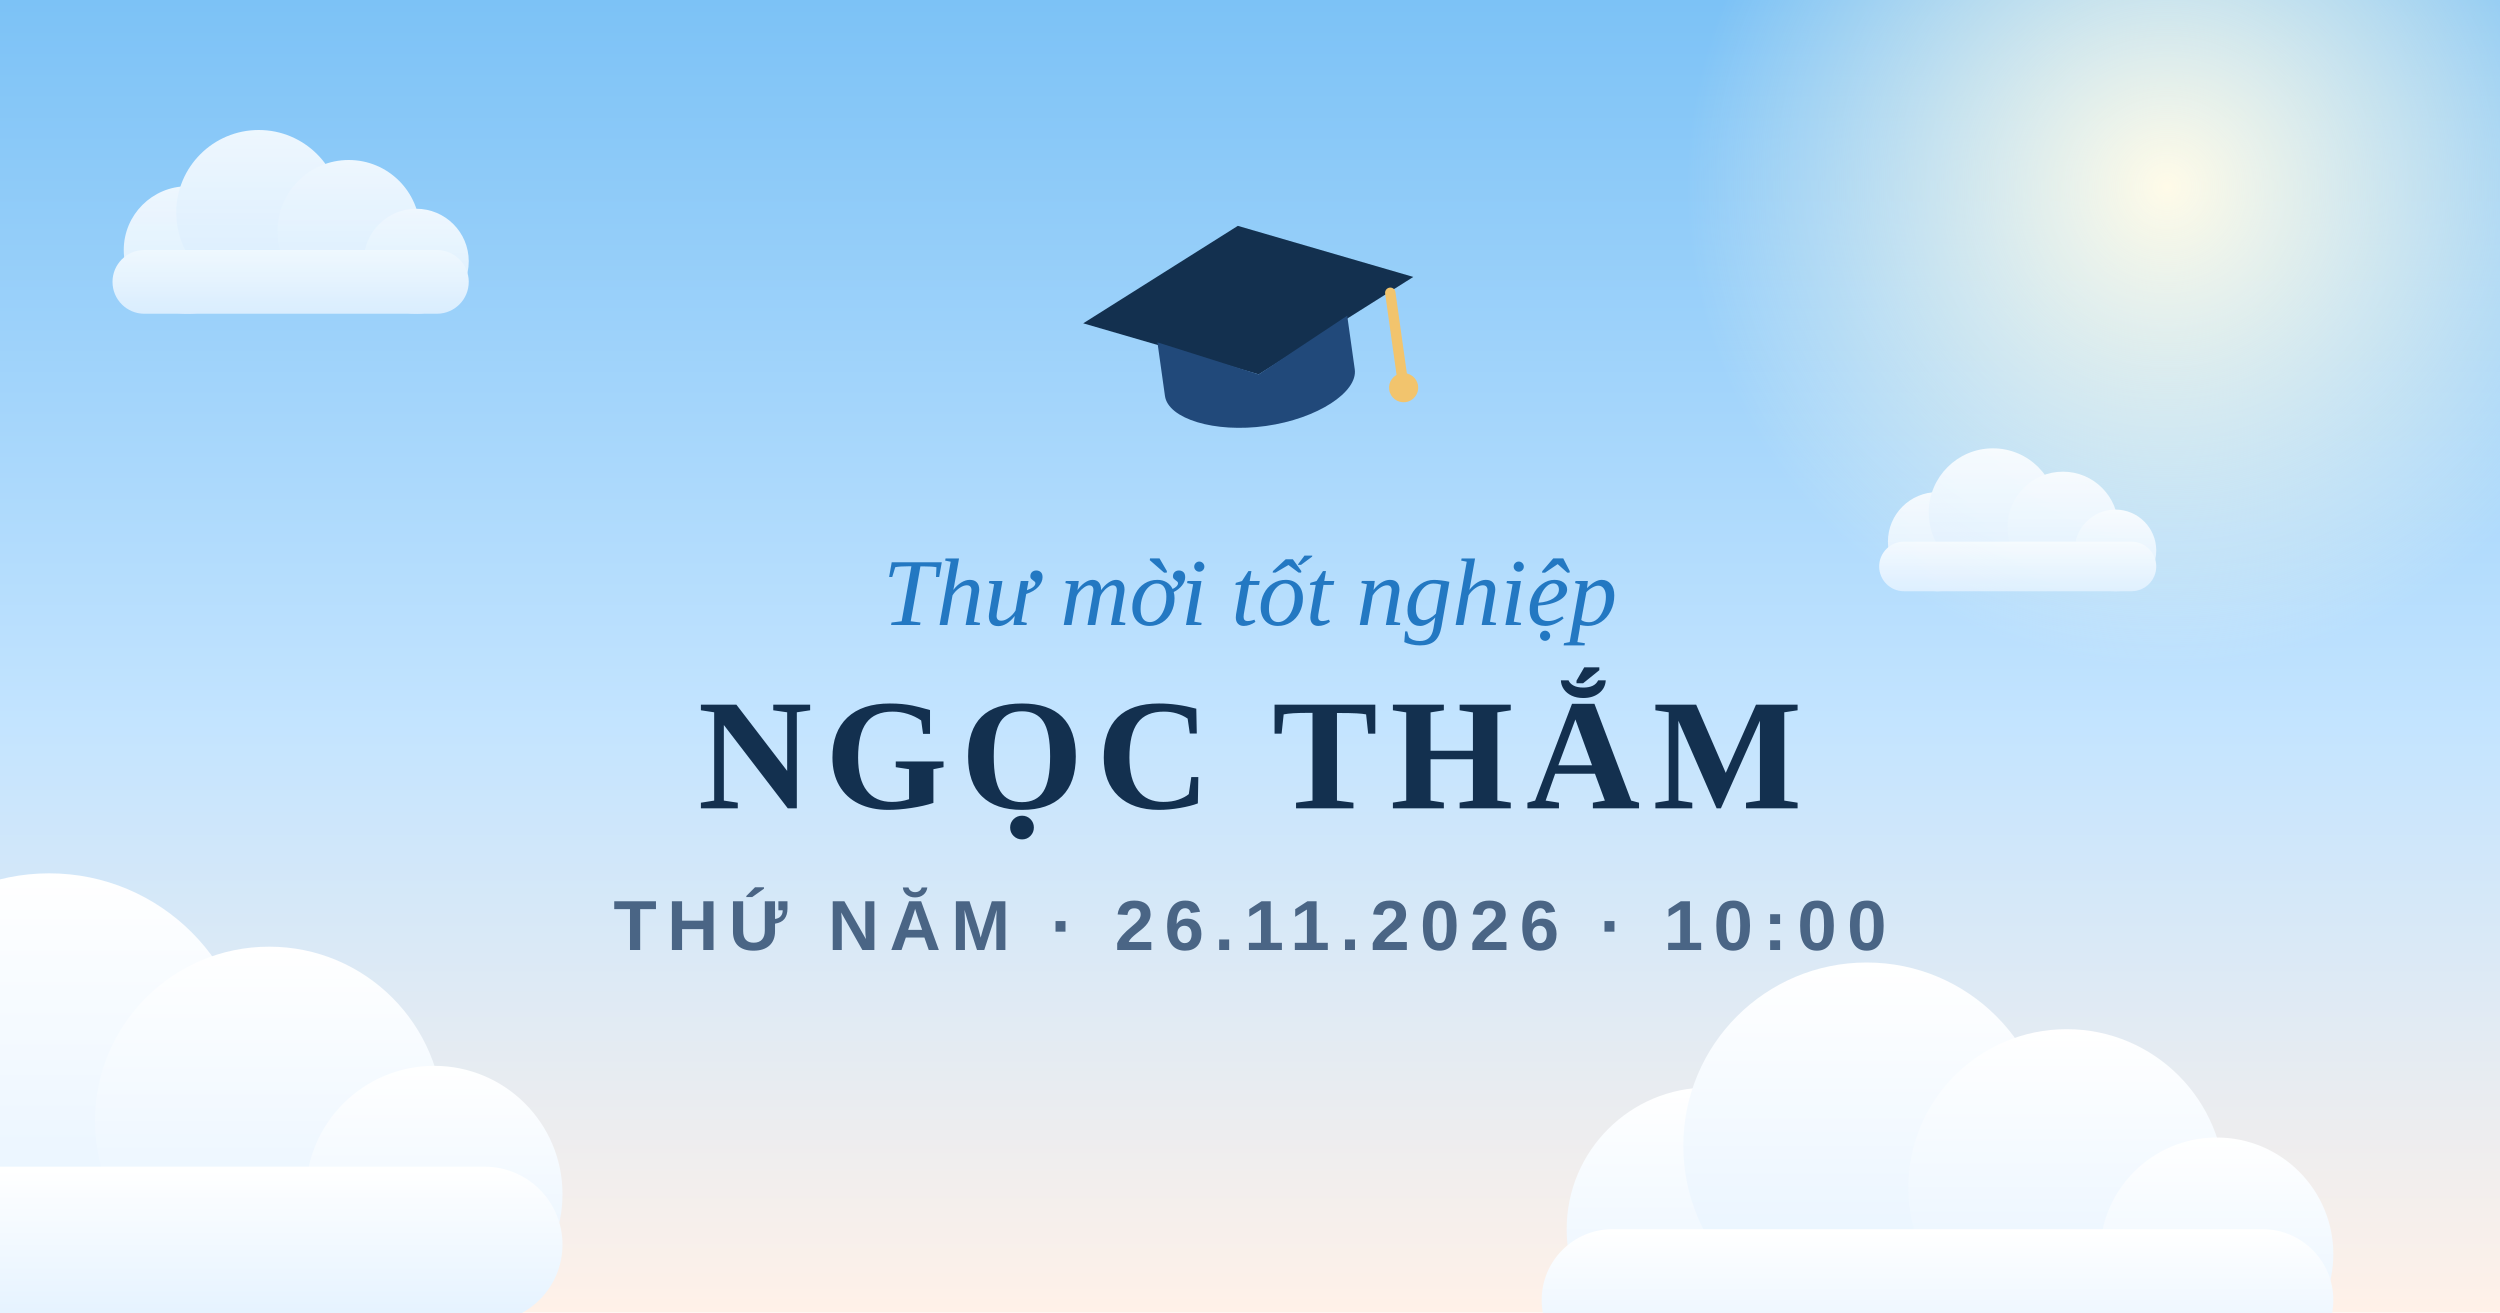
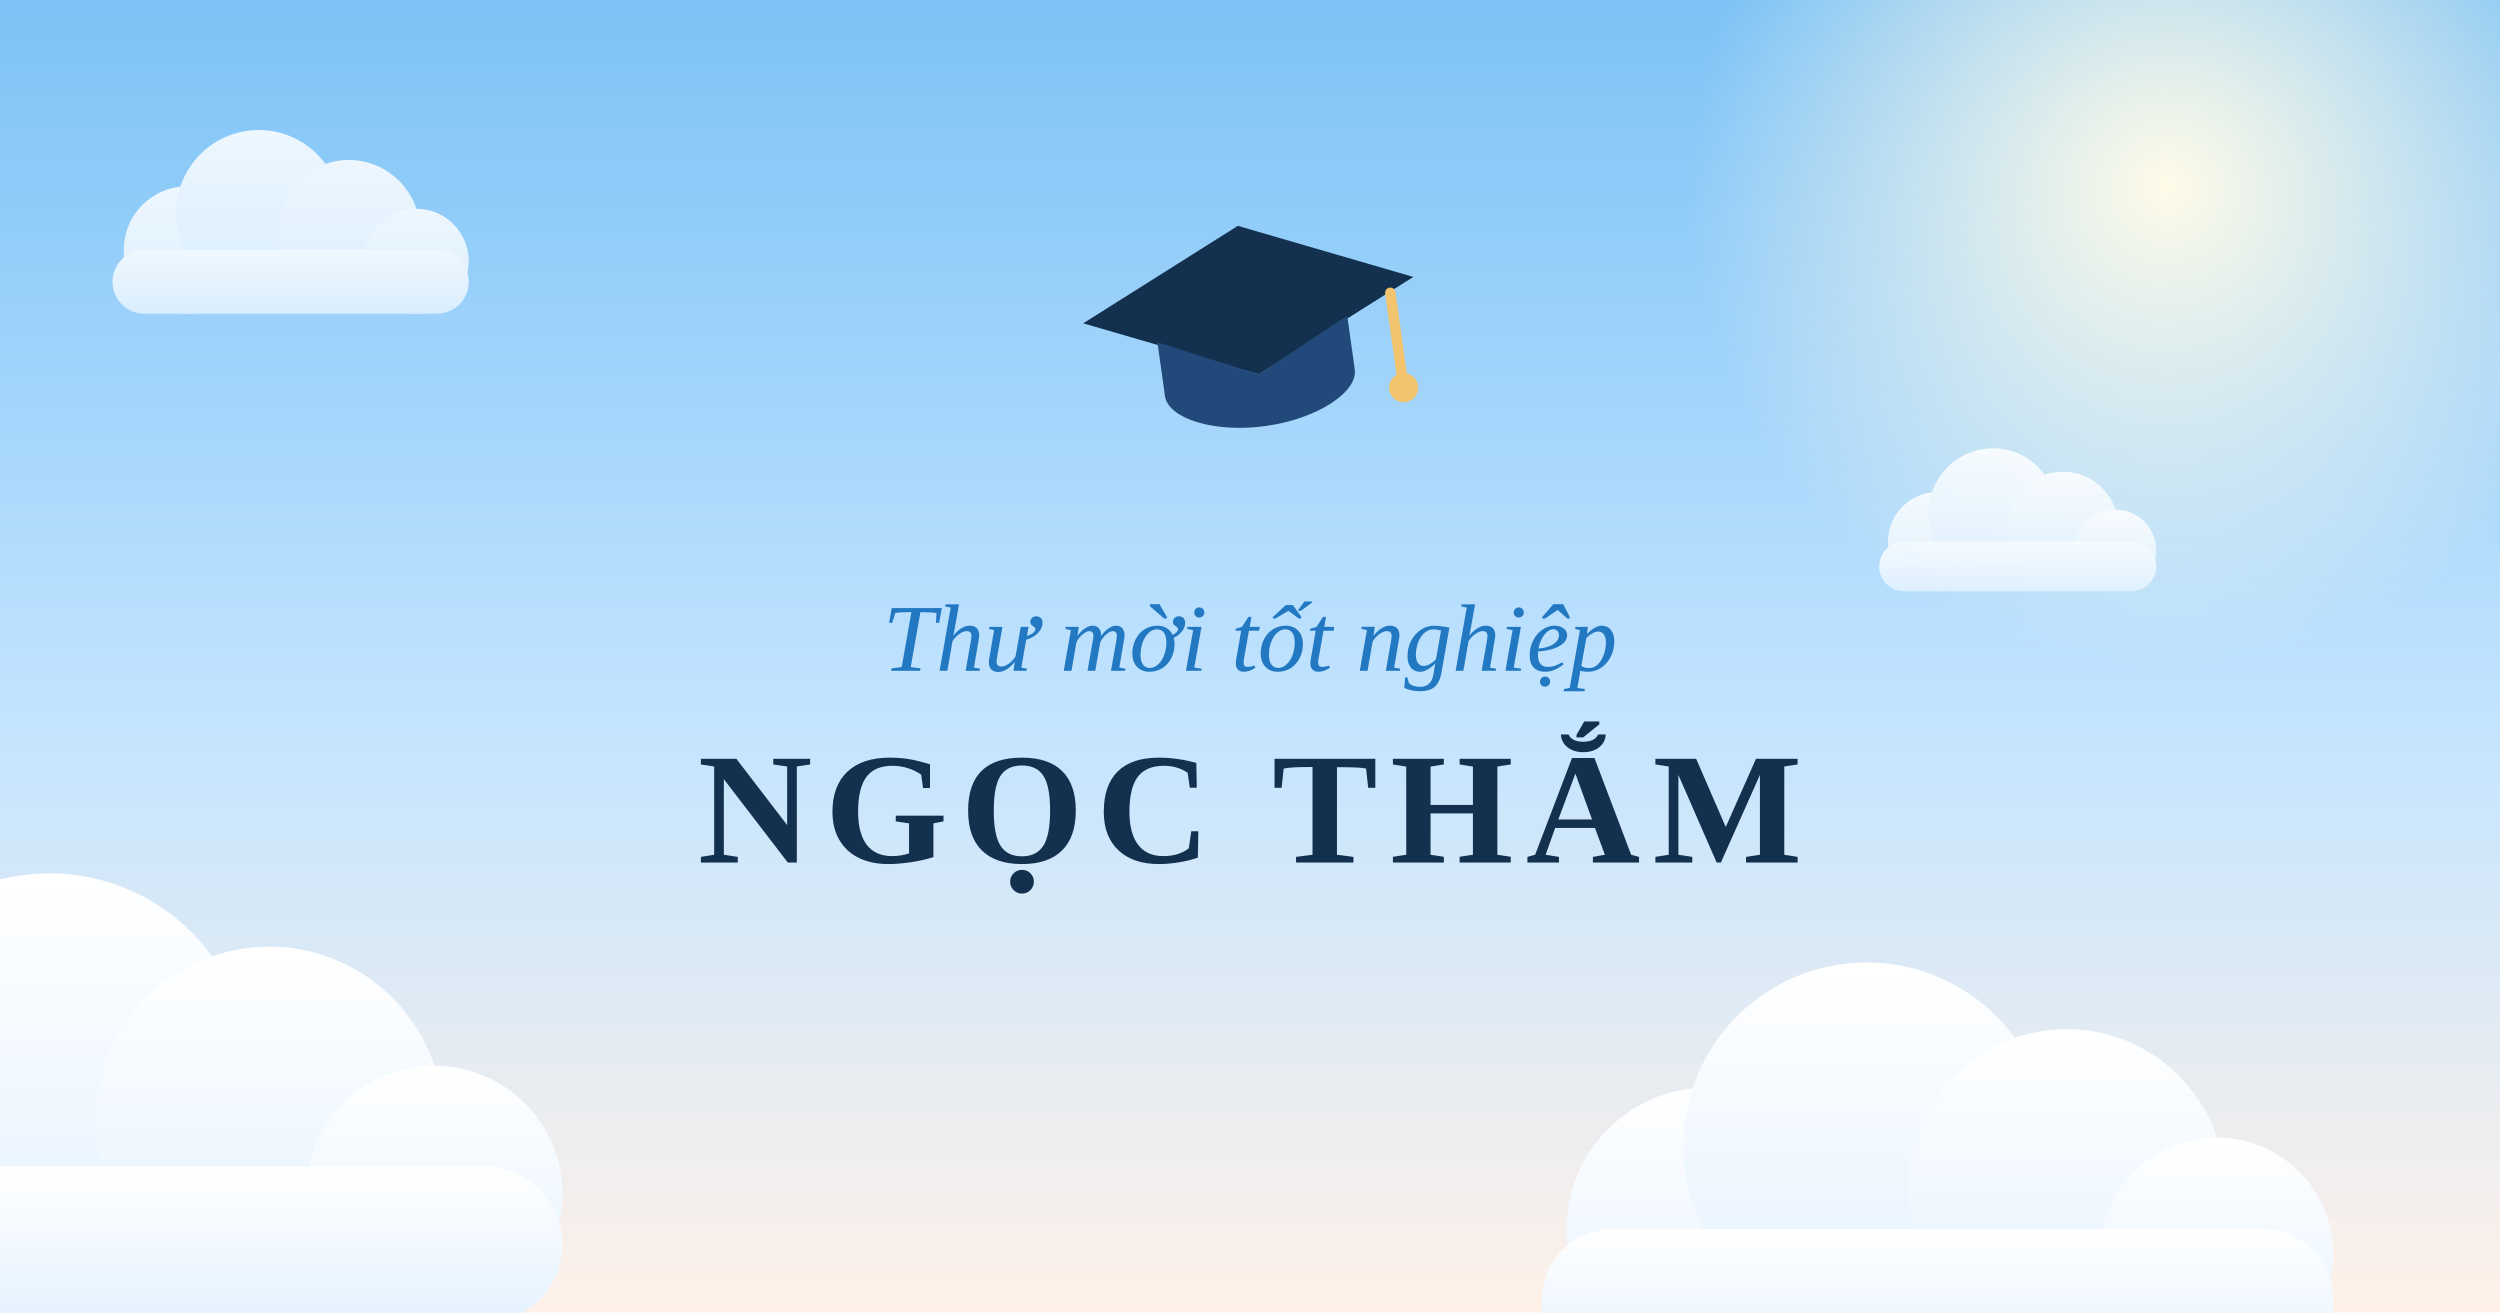
<svg xmlns="http://www.w3.org/2000/svg" width="1200" height="630" viewBox="0 0 1200 630">
  <defs>
    <linearGradient id="sky" x1="0" y1="0" x2="0" y2="1">
      <stop offset="0" stop-color="#7cc2f6" />
      <stop offset=".55" stop-color="#c3e4ff" />
      <stop offset="1" stop-color="#fff1e8" />
    </linearGradient>
    <radialGradient id="sun">
      <stop offset="0" stop-color="#fffbe8" />
      <stop offset="1" stop-color="#fffbe8" stop-opacity="0" />
    </radialGradient>
    <linearGradient id="cl" x1="0" y1="0" x2="0" y2="1">
      <stop offset="0" stop-color="#fff" />
      <stop offset="1" stop-color="#e4f2ff" />
    </linearGradient>
  </defs>
  <rect width="1200" height="630" fill="url(#sky)" />
  <circle cx="1040" cy="90" r="230" fill="url(#sun)" />
  <g fill="url(#cl)" opacity=".85">
    <g transform="translate(90 120) scale(.9)">
      <circle cx="0" cy="0" r="34" />
      <circle cx="38" cy="-20" r="44" />
      <circle cx="86" cy="-10" r="38" />
      <circle cx="122" cy="6" r="28" />
      <rect x="-40" y="0" width="190" height="34" rx="17" />
    </g>
    <g transform="translate(930 260) scale(.7)">
      <circle cx="0" cy="0" r="34" />
      <circle cx="38" cy="-20" r="44" />
      <circle cx="86" cy="-10" r="38" />
      <circle cx="122" cy="6" r="28" />
      <rect x="-40" y="0" width="190" height="34" rx="17" />
    </g>
  </g>
  <g fill="url(#cl)">
    <g transform="translate(-60 560) scale(2.2)">
      <circle cx="0" cy="0" r="34" />
      <circle cx="38" cy="-20" r="44" />
      <circle cx="86" cy="-10" r="38" />
      <circle cx="122" cy="6" r="28" />
      <rect x="-40" y="0" width="190" height="34" rx="17" />
    </g>
    <g transform="translate(820 590) scale(2)">
      <circle cx="0" cy="0" r="34" />
      <circle cx="38" cy="-20" r="44" />
      <circle cx="86" cy="-10" r="38" />
      <circle cx="122" cy="6" r="28" />
      <rect x="-40" y="0" width="190" height="34" rx="17" />
    </g>
  </g>
  <g transform="translate(600 150) rotate(-8)">
    <path d="M0-42 80-6 0 30-80-6z" fill="#13304f" />
    <path d="M-46 8v26c0 11 21 21 46 21s46-10 46-21V8L0 30z" fill="#21497a" />
    <path d="M68 0v40" stroke="#f2c46d" stroke-width="5" stroke-linecap="round" />
    <circle cx="68" cy="46" r="7" fill="#f2c46d" />
  </g>
-   <text x="600" y="300" text-anchor="middle" font-family="'Times New Roman', serif" font-style="italic" font-size="46" fill="#2378c2">Thư mời tốt nghiệp</text>
-   <text x="600" y="388" text-anchor="middle" font-family="'Times New Roman', serif" font-weight="bold" font-size="76" letter-spacing="6" fill="#13304f">NGỌC THẮM</text>
-   <text x="600" y="456" text-anchor="middle" font-family="'Segoe UI', Arial, sans-serif" font-weight="600" font-size="34" letter-spacing="5" fill="#4a6585">THỨ NĂM · 26.11.2026 · 10:00</text>
+   <text x="600" y="322" text-anchor="middle" font-family="'Times New Roman', serif" font-style="italic" font-size="46" fill="#2378c2">Thư mời tốt nghiệp</text>
+   <text x="600" y="414" text-anchor="middle" font-family="'Times New Roman', serif" font-weight="bold" font-size="76" letter-spacing="6" fill="#13304f">NGỌC THẮM</text>
</svg>
